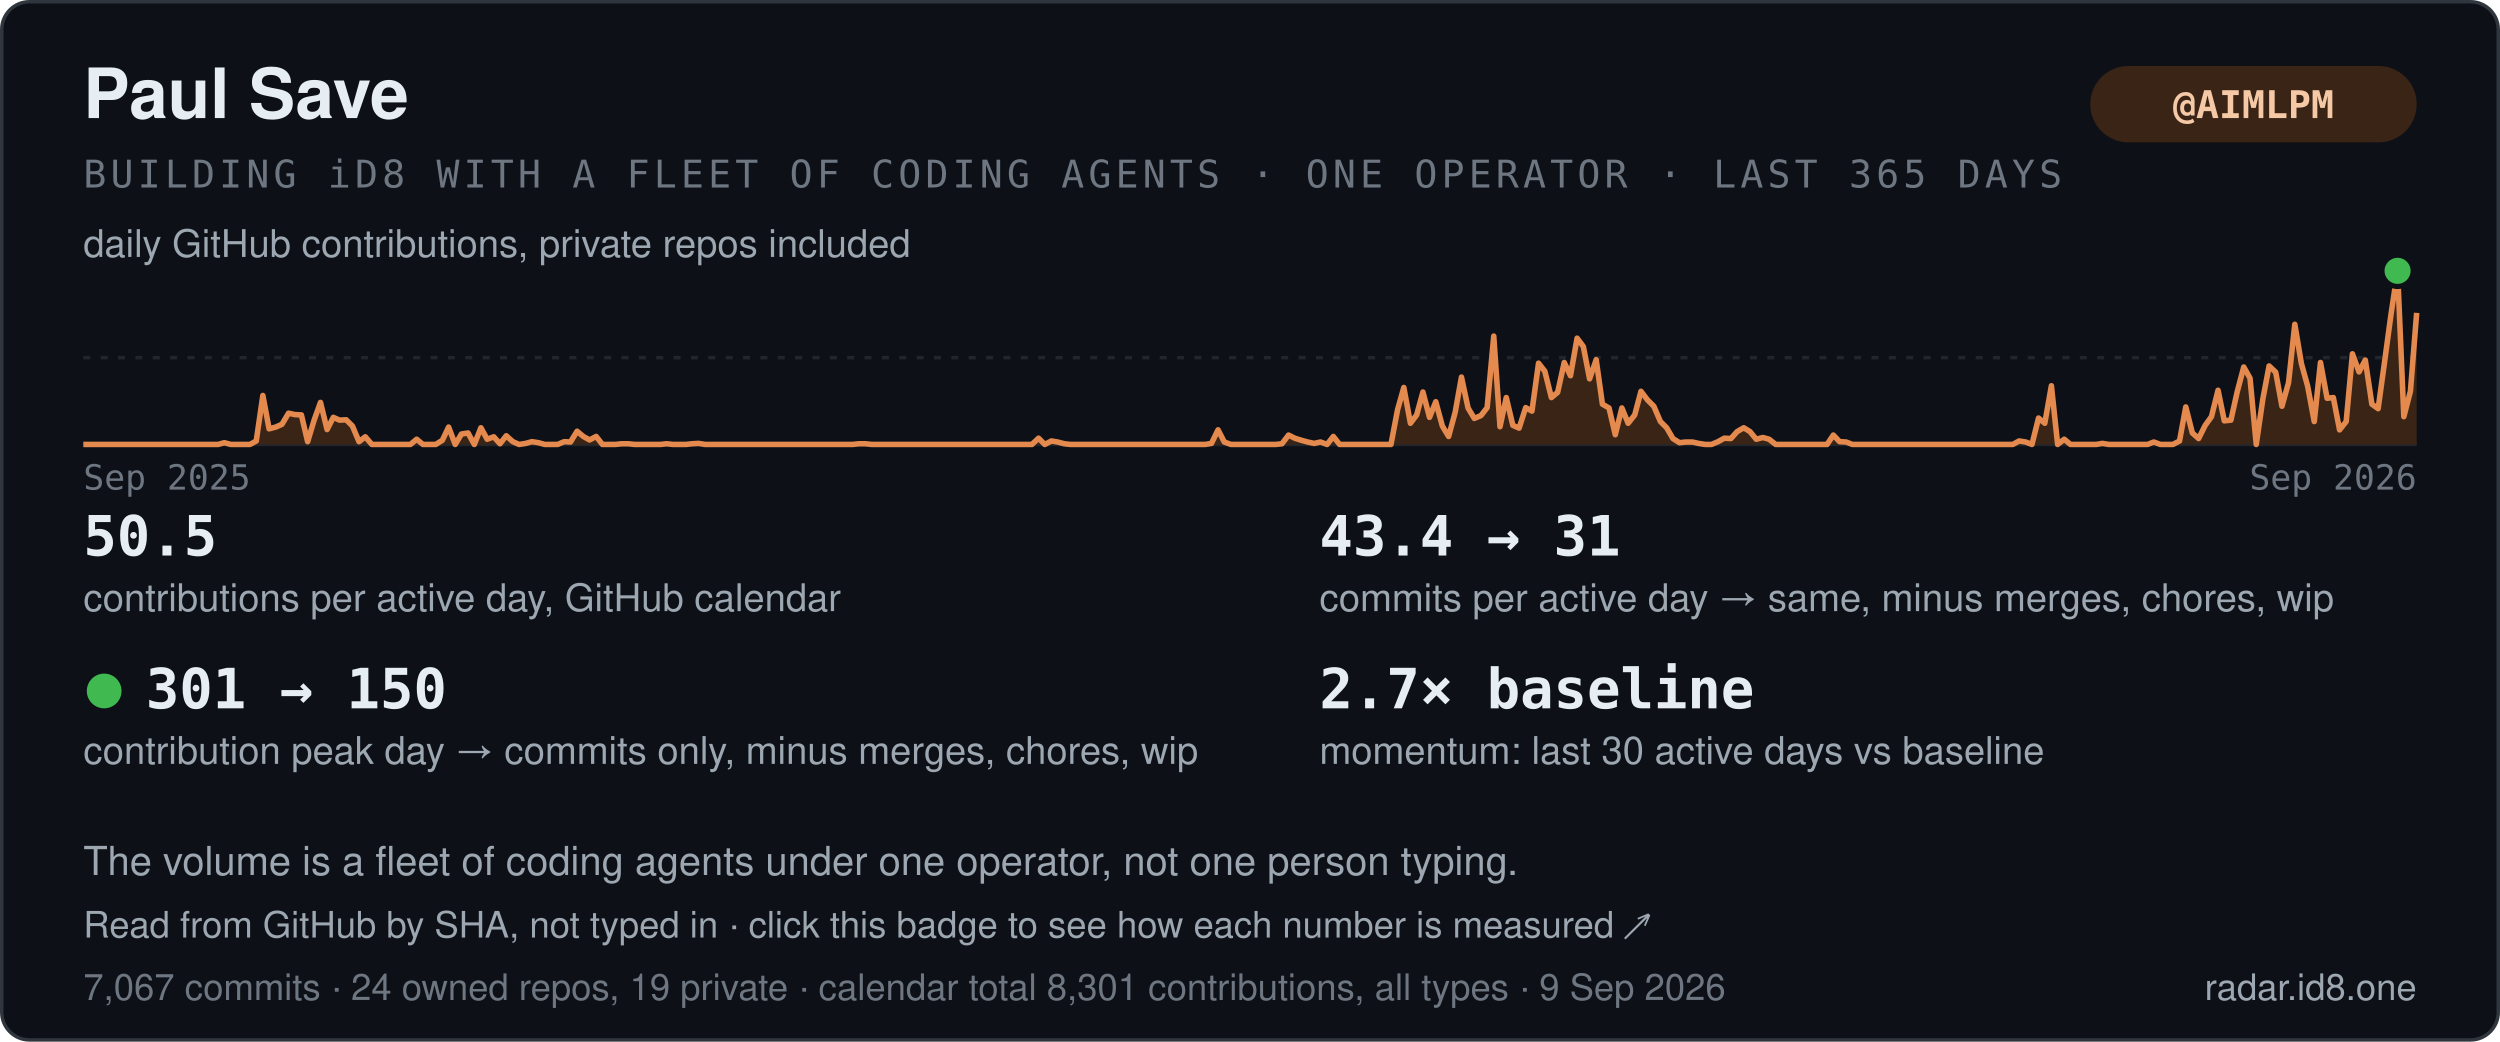
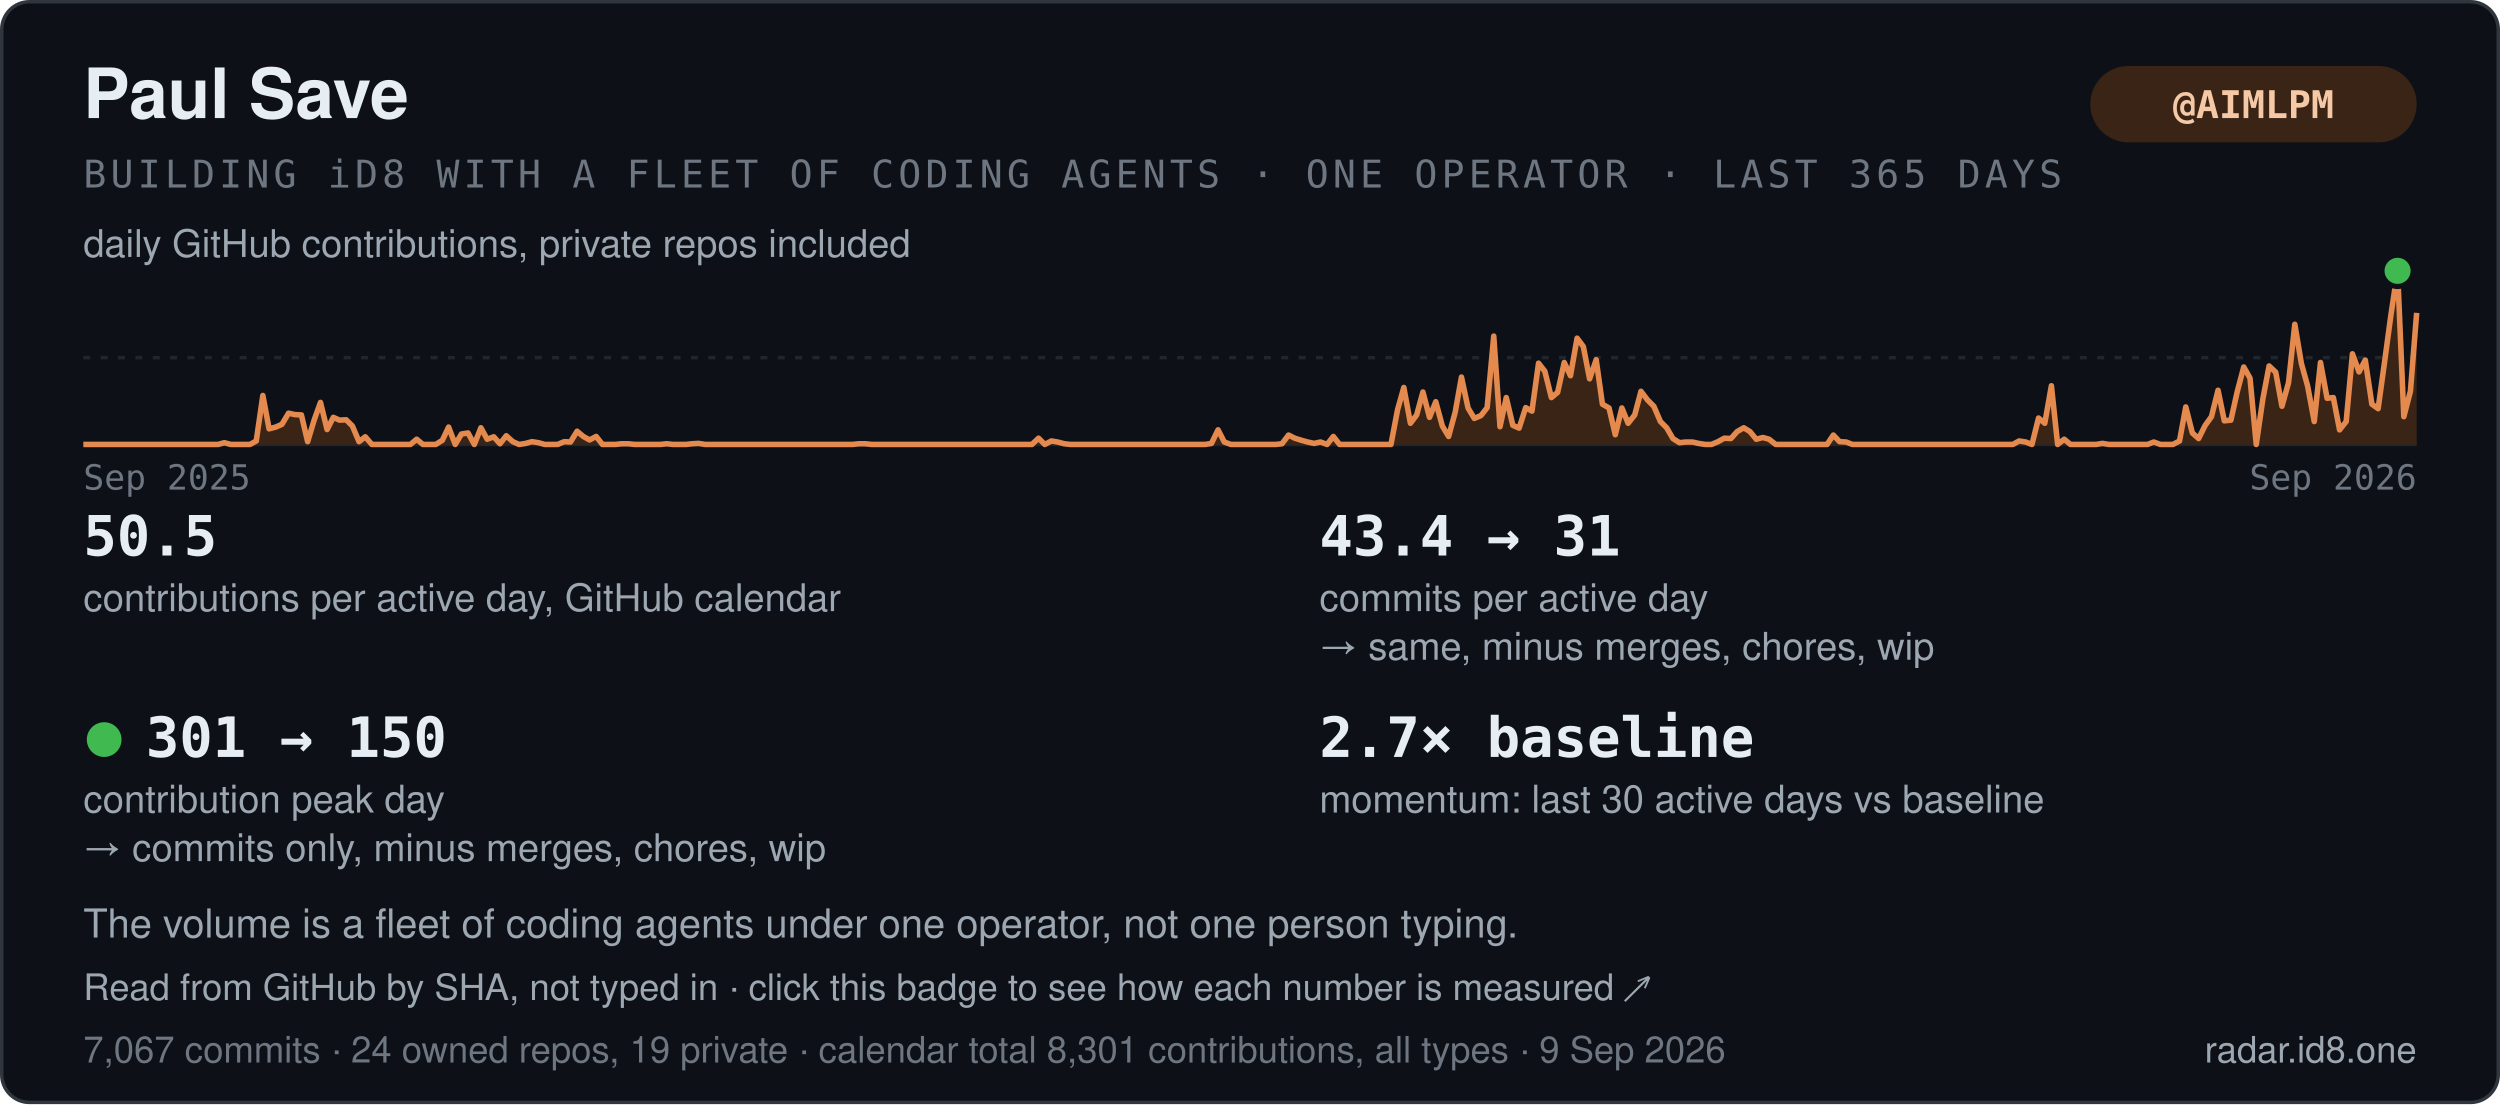
- <svg xmlns="http://www.w3.org/2000/svg" width="720" height="300" viewBox="0 0 720 300" role="img" aria-label="Paul Save: Unlock Radar badge">
-   <rect x="0.5" y="0.5" width="719" height="299" rx="8" fill="#0D1117" stroke="#30363D" />
+ <svg xmlns="http://www.w3.org/2000/svg" width="720" height="318" viewBox="0 0 720 318" role="img" aria-label="Paul Save: Unlock Radar badge">
+   <rect x="0.5" y="0.5" width="719" height="317" rx="8" fill="#0D1117" stroke="#30363D" />
  <text x="24" y="34" font-family="-apple-system, BlinkMacSystemFont, 'Segoe UI', Helvetica, Arial, sans-serif" font-size="20" font-weight="700" fill="#E6EDF3">Paul Save</text>
  <text x="24" y="54" font-family="ui-monospace, SFMono-Regular, Menlo, Consolas, monospace" font-size="11" letter-spacing="1.2" fill="#6E7681">BUILDING iD8 WITH A FLEET OF CODING AGENTS · ONE OPERATOR · LAST 365 DAYS</text>
  <rect x="602" y="19" width="94" height="22" rx="11" fill="#3A2416" />
  <text x="649" y="34" text-anchor="middle" font-family="ui-monospace, SFMono-Regular, Menlo, Consolas, monospace" font-size="11" font-weight="600" fill="#F5C9A6">@AIMLPM</text>
  <line x1="24" x2="696" y1="128" y2="128" stroke="#21262D" />
  <line x1="24" x2="696" y1="103.0" y2="103.0" stroke="#21262D" stroke-dasharray="2 3" />
  <path d="M24.0,128.0 L25.8,128.0 L27.7,128.0 L29.5,128.0 L31.4,128.0 L33.2,128.0 L35.1,128.0 L36.9,128.0 L38.8,128.0 L40.6,128.0 L42.5,128.0 L44.3,128.0 L46.2,128.0 L48.0,128.0 L49.8,128.0 L51.7,128.0 L53.5,128.0 L55.4,128.0 L57.2,128.0 L59.1,128.0 L60.9,128.0 L62.8,128.0 L64.6,127.5 L66.5,128.0 L68.3,128.0 L70.2,128.0 L72.0,128.0 L73.8,127.0 L75.7,113.9 L77.5,123.5 L79.4,123.0 L81.2,122.2 L83.1,119.0 L84.9,119.4 L86.8,119.5 L88.6,127.2 L90.5,120.9 L92.3,115.9 L94.2,123.7 L96.0,120.2 L97.8,121.0 L99.7,120.9 L101.5,122.7 L103.4,127.2 L105.2,125.8 L107.1,128.0 L108.9,128.0 L110.8,128.0 L112.6,128.0 L114.5,128.0 L116.3,128.0 L118.2,128.0 L120.0,126.5 L121.8,128.0 L123.7,128.0 L125.5,128.0 L127.4,126.8 L129.2,123.0 L131.1,128.0 L132.9,125.0 L134.8,124.7 L136.6,128.0 L138.5,123.2 L140.3,126.5 L142.2,125.8 L144.0,127.8 L145.8,125.5 L147.7,127.2 L149.5,128.0 L151.4,127.7 L153.2,127.2 L155.1,127.5 L156.9,128.0 L158.8,128.0 L160.6,128.0 L162.5,127.2 L164.3,127.3 L166.2,124.2 L168.0,125.7 L169.8,126.7 L171.7,125.7 L173.5,128.0 L175.4,128.0 L177.2,128.0 L179.1,127.8 L180.9,127.8 L182.8,128.0 L184.6,128.0 L186.5,128.0 L188.3,128.0 L190.2,128.0 L192.0,127.8 L193.8,128.0 L195.7,128.0 L197.5,128.0 L199.4,127.8 L201.2,127.7 L203.1,128.0 L204.9,128.0 L206.8,128.0 L208.6,128.0 L210.5,128.0 L212.3,128.0 L214.2,128.0 L216.0,128.0 L217.8,128.0 L219.7,128.0 L221.5,128.0 L223.4,128.0 L225.2,128.0 L227.1,128.0 L228.9,128.0 L230.8,128.0 L232.6,128.0 L234.5,128.0 L236.3,128.0 L238.2,128.0 L240.0,128.0 L241.8,128.0 L243.7,128.0 L245.5,128.0 L247.4,127.8 L249.2,127.8 L251.1,128.0 L252.9,128.0 L254.8,128.0 L256.6,128.0 L258.5,128.0 L260.3,128.0 L262.2,128.0 L264.0,128.0 L265.8,128.0 L267.7,128.0 L269.5,128.0 L271.4,128.0 L273.2,128.0 L275.1,128.0 L276.9,128.0 L278.8,128.0 L280.6,128.0 L282.5,128.0 L284.3,128.0 L286.2,128.0 L288.0,128.0 L289.8,128.0 L291.7,128.0 L293.5,128.0 L295.4,128.0 L297.2,128.0 L299.1,126.2 L300.9,128.0 L302.8,127.0 L304.6,127.3 L306.5,127.8 L308.3,128.0 L310.2,128.0 L312.0,128.0 L313.8,128.0 L315.7,128.0 L317.5,128.0 L319.4,128.0 L321.2,128.0 L323.1,128.0 L324.9,128.0 L326.8,128.0 L328.6,128.0 L330.5,128.0 L332.3,128.0 L334.2,128.0 L336.0,128.0 L337.8,128.0 L339.7,128.0 L341.5,128.0 L343.4,128.0 L345.2,128.0 L347.1,128.0 L348.9,127.7 L350.8,123.8 L352.6,127.3 L354.5,128.0 L356.3,128.0 L358.2,128.0 L360.0,128.0 L361.8,128.0 L363.7,128.0 L365.5,128.0 L367.4,128.0 L369.2,127.8 L371.1,125.3 L372.9,126.2 L374.8,126.8 L376.6,127.3 L378.5,127.7 L380.3,127.3 L382.2,128.0 L384.0,125.7 L385.8,128.0 L387.7,128.0 L389.5,128.0 L391.4,128.0 L393.2,128.0 L395.1,128.0 L396.9,128.0 L398.8,128.0 L400.6,128.0 L402.5,118.0 L404.3,111.6 L406.2,121.9 L408.0,119.5 L409.8,112.9 L411.7,120.2 L413.5,115.7 L415.4,122.7 L417.2,125.7 L419.1,118.7 L420.9,108.6 L422.8,117.5 L424.6,120.5 L426.5,119.7 L428.3,117.4 L430.2,96.8 L432.0,122.9 L433.8,114.5 L435.7,122.5 L437.5,123.3 L439.4,117.4 L441.2,118.4 L443.1,104.6 L444.9,106.9 L446.8,114.5 L448.6,113.0 L450.5,104.4 L452.3,108.2 L454.2,97.4 L456.0,99.8 L457.8,109.1 L459.7,103.6 L461.5,116.4 L463.4,117.5 L465.2,125.2 L467.1,117.5 L468.9,121.9 L470.8,119.5 L472.6,112.7 L474.5,115.2 L476.3,117.0 L478.2,121.4 L480.0,123.2 L481.8,126.3 L483.7,127.5 L485.5,127.3 L487.4,127.3 L489.2,127.7 L491.1,128.0 L492.9,128.0 L494.8,127.2 L496.6,126.2 L498.5,126.3 L500.3,124.3 L502.2,123.2 L504.0,124.3 L505.8,126.5 L507.7,126.0 L509.5,126.5 L511.4,128.0 L513.2,128.0 L515.1,128.0 L516.9,128.0 L518.8,128.0 L520.6,128.0 L522.5,128.0 L524.3,128.0 L526.2,128.0 L528.0,125.3 L529.8,127.2 L531.7,127.3 L533.5,128.0 L535.4,128.0 L537.2,128.0 L539.1,128.0 L540.9,128.0 L542.8,128.0 L544.6,128.0 L546.5,128.0 L548.3,128.0 L550.2,128.0 L552.0,128.0 L553.8,128.0 L555.7,128.0 L557.5,128.0 L559.4,128.0 L561.2,128.0 L563.1,128.0 L564.9,128.0 L566.8,128.0 L568.6,128.0 L570.5,128.0 L572.3,128.0 L574.2,128.0 L576.0,128.0 L577.8,128.0 L579.7,128.0 L581.5,127.0 L583.4,127.3 L585.2,128.0 L587.1,120.4 L588.9,121.9 L590.8,111.1 L592.6,128.0 L594.5,126.5 L596.3,128.0 L598.2,128.0 L600.0,128.0 L601.8,128.0 L603.7,128.0 L605.5,127.7 L607.4,128.0 L609.2,128.0 L611.1,128.0 L612.9,128.0 L614.8,128.0 L616.6,128.0 L618.5,128.0 L620.3,127.3 L622.2,128.0 L624.0,128.0 L625.8,128.0 L627.7,127.0 L629.5,117.2 L631.4,124.7 L633.2,126.3 L635.1,122.5 L636.9,120.0 L638.8,112.4 L640.6,121.2 L642.5,121.0 L644.3,112.9 L646.2,105.7 L648.0,108.9 L649.8,128.0 L651.7,114.9 L653.5,105.4 L655.4,107.2 L657.2,117.0 L659.1,110.2 L660.9,93.4 L662.8,104.7 L664.6,111.2 L666.5,121.4 L668.3,104.4 L670.2,114.7 L672.0,114.5 L673.8,123.8 L675.7,121.4 L677.5,101.9 L679.4,107.1 L681.2,103.7 L683.1,116.4 L684.9,117.7 L686.8,103.9 L688.6,90.6 L690.5,78.0 L692.3,120.0 L694.2,112.7 L696.0,90.1 L696.0,128 L24,128 Z" fill="#3A2416" />
  <path d="M24.0,128.0 L25.8,128.0 L27.7,128.0 L29.5,128.0 L31.4,128.0 L33.2,128.0 L35.1,128.0 L36.9,128.0 L38.8,128.0 L40.6,128.0 L42.5,128.0 L44.3,128.0 L46.2,128.0 L48.0,128.0 L49.8,128.0 L51.7,128.0 L53.5,128.0 L55.4,128.0 L57.2,128.0 L59.1,128.0 L60.9,128.0 L62.8,128.0 L64.6,127.5 L66.5,128.0 L68.3,128.0 L70.2,128.0 L72.0,128.0 L73.8,127.0 L75.7,113.9 L77.5,123.5 L79.4,123.0 L81.2,122.2 L83.1,119.0 L84.9,119.4 L86.8,119.5 L88.6,127.2 L90.5,120.9 L92.3,115.9 L94.2,123.7 L96.0,120.2 L97.8,121.0 L99.7,120.9 L101.5,122.7 L103.4,127.2 L105.2,125.8 L107.1,128.0 L108.9,128.0 L110.8,128.0 L112.6,128.0 L114.5,128.0 L116.3,128.0 L118.2,128.0 L120.0,126.5 L121.8,128.0 L123.7,128.0 L125.5,128.0 L127.4,126.8 L129.2,123.0 L131.1,128.0 L132.9,125.0 L134.8,124.7 L136.6,128.0 L138.5,123.2 L140.3,126.5 L142.2,125.8 L144.0,127.8 L145.8,125.5 L147.7,127.2 L149.5,128.0 L151.4,127.7 L153.2,127.2 L155.1,127.5 L156.9,128.0 L158.8,128.0 L160.6,128.0 L162.5,127.2 L164.3,127.3 L166.2,124.2 L168.0,125.7 L169.8,126.7 L171.7,125.7 L173.5,128.0 L175.4,128.0 L177.2,128.0 L179.1,127.8 L180.9,127.8 L182.8,128.0 L184.6,128.0 L186.5,128.0 L188.3,128.0 L190.2,128.0 L192.0,127.8 L193.8,128.0 L195.7,128.0 L197.5,128.0 L199.4,127.8 L201.2,127.7 L203.1,128.0 L204.9,128.0 L206.8,128.0 L208.6,128.0 L210.5,128.0 L212.3,128.0 L214.2,128.0 L216.0,128.0 L217.8,128.0 L219.7,128.0 L221.5,128.0 L223.4,128.0 L225.2,128.0 L227.1,128.0 L228.9,128.0 L230.8,128.0 L232.6,128.0 L234.5,128.0 L236.3,128.0 L238.2,128.0 L240.0,128.0 L241.8,128.0 L243.7,128.0 L245.5,128.0 L247.4,127.8 L249.2,127.8 L251.1,128.0 L252.9,128.0 L254.8,128.0 L256.6,128.0 L258.5,128.0 L260.3,128.0 L262.2,128.0 L264.0,128.0 L265.8,128.0 L267.7,128.0 L269.5,128.0 L271.4,128.0 L273.2,128.0 L275.1,128.0 L276.9,128.0 L278.8,128.0 L280.6,128.0 L282.5,128.0 L284.3,128.0 L286.2,128.0 L288.0,128.0 L289.8,128.0 L291.7,128.0 L293.5,128.0 L295.4,128.0 L297.2,128.0 L299.1,126.2 L300.9,128.0 L302.8,127.0 L304.6,127.3 L306.5,127.8 L308.3,128.0 L310.2,128.0 L312.0,128.0 L313.8,128.0 L315.7,128.0 L317.5,128.0 L319.4,128.0 L321.2,128.0 L323.1,128.0 L324.9,128.0 L326.8,128.0 L328.6,128.0 L330.5,128.0 L332.3,128.0 L334.2,128.0 L336.0,128.0 L337.8,128.0 L339.7,128.0 L341.5,128.0 L343.4,128.0 L345.2,128.0 L347.1,128.0 L348.9,127.7 L350.8,123.8 L352.6,127.3 L354.5,128.0 L356.3,128.0 L358.2,128.0 L360.0,128.0 L361.8,128.0 L363.7,128.0 L365.5,128.0 L367.4,128.0 L369.2,127.8 L371.1,125.3 L372.9,126.2 L374.8,126.8 L376.6,127.3 L378.5,127.7 L380.3,127.3 L382.2,128.0 L384.0,125.7 L385.8,128.0 L387.7,128.0 L389.5,128.0 L391.4,128.0 L393.2,128.0 L395.1,128.0 L396.9,128.0 L398.8,128.0 L400.6,128.0 L402.5,118.0 L404.3,111.6 L406.2,121.9 L408.0,119.5 L409.8,112.9 L411.7,120.2 L413.5,115.7 L415.4,122.7 L417.2,125.7 L419.1,118.7 L420.9,108.6 L422.8,117.5 L424.6,120.5 L426.5,119.7 L428.3,117.4 L430.2,96.8 L432.0,122.9 L433.8,114.5 L435.7,122.5 L437.5,123.3 L439.4,117.4 L441.2,118.4 L443.1,104.6 L444.9,106.9 L446.8,114.5 L448.6,113.0 L450.5,104.4 L452.3,108.2 L454.2,97.4 L456.0,99.8 L457.8,109.1 L459.7,103.6 L461.5,116.4 L463.4,117.5 L465.2,125.2 L467.1,117.5 L468.9,121.9 L470.8,119.5 L472.6,112.7 L474.5,115.2 L476.3,117.0 L478.2,121.4 L480.0,123.2 L481.8,126.3 L483.7,127.5 L485.5,127.3 L487.4,127.3 L489.2,127.7 L491.1,128.0 L492.9,128.0 L494.8,127.2 L496.6,126.2 L498.5,126.3 L500.3,124.3 L502.2,123.2 L504.0,124.3 L505.8,126.5 L507.7,126.0 L509.5,126.5 L511.4,128.0 L513.2,128.0 L515.1,128.0 L516.9,128.0 L518.8,128.0 L520.6,128.0 L522.5,128.0 L524.3,128.0 L526.2,128.0 L528.0,125.3 L529.8,127.2 L531.7,127.3 L533.5,128.0 L535.4,128.0 L537.2,128.0 L539.1,128.0 L540.9,128.0 L542.8,128.0 L544.6,128.0 L546.5,128.0 L548.3,128.0 L550.2,128.0 L552.0,128.0 L553.8,128.0 L555.7,128.0 L557.5,128.0 L559.4,128.0 L561.2,128.0 L563.1,128.0 L564.9,128.0 L566.8,128.0 L568.6,128.0 L570.5,128.0 L572.3,128.0 L574.2,128.0 L576.0,128.0 L577.8,128.0 L579.7,128.0 L581.5,127.0 L583.4,127.3 L585.2,128.0 L587.1,120.4 L588.9,121.9 L590.8,111.1 L592.6,128.0 L594.5,126.5 L596.3,128.0 L598.2,128.0 L600.0,128.0 L601.8,128.0 L603.7,128.0 L605.5,127.7 L607.4,128.0 L609.2,128.0 L611.1,128.0 L612.9,128.0 L614.8,128.0 L616.6,128.0 L618.5,128.0 L620.3,127.3 L622.2,128.0 L624.0,128.0 L625.8,128.0 L627.7,127.0 L629.5,117.2 L631.4,124.7 L633.2,126.3 L635.1,122.5 L636.9,120.0 L638.8,112.4 L640.6,121.2 L642.5,121.0 L644.3,112.9 L646.2,105.7 L648.0,108.9 L649.8,128.0 L651.7,114.9 L653.5,105.4 L655.4,107.2 L657.2,117.0 L659.1,110.2 L660.9,93.4 L662.8,104.7 L664.6,111.2 L666.5,121.4 L668.3,104.4 L670.2,114.7 L672.0,114.5 L673.8,123.8 L675.7,121.4 L677.5,101.9 L679.4,107.1 L681.2,103.7 L683.1,116.4 L684.9,117.7 L686.8,103.9 L688.6,90.6 L690.5,78.0 L692.3,120.0 L694.2,112.7 L696.0,90.1" fill="none" stroke="#E48A4E" stroke-width="1.6" stroke-linejoin="round" />
  <circle cx="690.5" cy="78.0" r="4.5" fill="#3FB950" stroke="#0D1117" stroke-width="1.5" />
  <text x="24" y="141" font-family="ui-monospace, SFMono-Regular, Menlo, Consolas, monospace" font-size="10" fill="#6E7681">Sep 2025</text>
  <text x="696" y="141" text-anchor="end" font-family="ui-monospace, SFMono-Regular, Menlo, Consolas, monospace" font-size="10" fill="#6E7681">Sep 2026</text>
  <text x="24" y="74" font-family="-apple-system, BlinkMacSystemFont, 'Segoe UI', Helvetica, Arial, sans-serif" font-size="11" fill="#9DA7B1">daily GitHub contributions, private repos included</text>
  <text x="24" y="160" font-family="ui-monospace, SFMono-Regular, Menlo, Consolas, monospace" font-size="16" font-weight="600" fill="#E6EDF3">50.5</text>
  <text x="24" y="176" font-family="-apple-system, BlinkMacSystemFont, 'Segoe UI', Helvetica, Arial, sans-serif" font-size="11" fill="#9DA7B1">contributions per active day, GitHub calendar</text>
  <text x="380" y="160" font-family="ui-monospace, SFMono-Regular, Menlo, Consolas, monospace" font-size="16" font-weight="600" fill="#E6EDF3">43.4 → 31</text>
-   <text x="380" y="176" font-family="-apple-system, BlinkMacSystemFont, 'Segoe UI', Helvetica, Arial, sans-serif" font-size="11" fill="#9DA7B1">commits per active day → same, minus merges, chores, wip</text>
-   <circle cx="30" cy="199" r="5" fill="#3FB950" />
-   <text x="42" y="204" font-family="ui-monospace, SFMono-Regular, Menlo, Consolas, monospace" font-size="16" font-weight="600" fill="#E6EDF3">301 → 150</text>
-   <text x="24" y="220" font-family="-apple-system, BlinkMacSystemFont, 'Segoe UI', Helvetica, Arial, sans-serif" font-size="11" fill="#9DA7B1">contribution peak day → commits only, minus merges, chores, wip</text>
-   <text x="380" y="204" font-family="ui-monospace, SFMono-Regular, Menlo, Consolas, monospace" font-size="16" font-weight="600" fill="#E6EDF3">2.7× baseline</text>
-   <text x="380" y="220" font-family="-apple-system, BlinkMacSystemFont, 'Segoe UI', Helvetica, Arial, sans-serif" font-size="11" fill="#9DA7B1">momentum: last 30 active days vs baseline</text>
-   <text x="24" y="252" font-family="-apple-system, BlinkMacSystemFont, 'Segoe UI', Helvetica, Arial, sans-serif" font-size="11.5" fill="#9DA7B1">The volume is a fleet of coding agents under one operator, not one person typing.</text>
-   <text x="24" y="270" font-family="-apple-system, BlinkMacSystemFont, 'Segoe UI', Helvetica, Arial, sans-serif" font-size="10.5" fill="#9DA7B1">Read from GitHub by SHA, not typed in · click this badge to see how each number is measured ↗</text>
-   <text x="24" y="288" font-family="-apple-system, BlinkMacSystemFont, 'Segoe UI', Helvetica, Arial, sans-serif" font-size="10.5" fill="#6E7681">7,067 commits · 24 owned repos, 19 private · calendar total 8,301 contributions, all types · 9 Sep 2026</text>
-   <text x="696" y="288" text-anchor="end" font-family="-apple-system, BlinkMacSystemFont, 'Segoe UI', Helvetica, Arial, sans-serif" font-size="10.5" fill="#9DA7B1">radar.id8.one</text>
+   <text x="380" y="176" font-family="-apple-system, BlinkMacSystemFont, 'Segoe UI', Helvetica, Arial, sans-serif" font-size="11" fill="#9DA7B1">commits per active day</text>
+   <text x="380" y="190" font-family="-apple-system, BlinkMacSystemFont, 'Segoe UI', Helvetica, Arial, sans-serif" font-size="11" fill="#9DA7B1">→ same, minus merges, chores, wip</text>
+   <circle cx="30" cy="213" r="5" fill="#3FB950" />
+   <text x="42" y="218" font-family="ui-monospace, SFMono-Regular, Menlo, Consolas, monospace" font-size="16" font-weight="600" fill="#E6EDF3">301 → 150</text>
+   <text x="24" y="234" font-family="-apple-system, BlinkMacSystemFont, 'Segoe UI', Helvetica, Arial, sans-serif" font-size="11" fill="#9DA7B1">contribution peak day</text>
+   <text x="24" y="248" font-family="-apple-system, BlinkMacSystemFont, 'Segoe UI', Helvetica, Arial, sans-serif" font-size="11" fill="#9DA7B1">→ commits only, minus merges, chores, wip</text>
+   <text x="380" y="218" font-family="ui-monospace, SFMono-Regular, Menlo, Consolas, monospace" font-size="16" font-weight="600" fill="#E6EDF3">2.7× baseline</text>
+   <text x="380" y="234" font-family="-apple-system, BlinkMacSystemFont, 'Segoe UI', Helvetica, Arial, sans-serif" font-size="11" fill="#9DA7B1">momentum: last 30 active days vs baseline</text>
+   <text x="24" y="270" font-family="-apple-system, BlinkMacSystemFont, 'Segoe UI', Helvetica, Arial, sans-serif" font-size="11.5" fill="#9DA7B1">The volume is a fleet of coding agents under one operator, not one person typing.</text>
+   <text x="24" y="288" font-family="-apple-system, BlinkMacSystemFont, 'Segoe UI', Helvetica, Arial, sans-serif" font-size="10.5" fill="#9DA7B1">Read from GitHub by SHA, not typed in · click this badge to see how each number is measured ↗</text>
+   <text x="24" y="306" font-family="-apple-system, BlinkMacSystemFont, 'Segoe UI', Helvetica, Arial, sans-serif" font-size="10.5" fill="#6E7681">7,067 commits · 24 owned repos, 19 private · calendar total 8,301 contributions, all types · 9 Sep 2026</text>
+   <text x="696" y="306" text-anchor="end" font-family="-apple-system, BlinkMacSystemFont, 'Segoe UI', Helvetica, Arial, sans-serif" font-size="10.5" fill="#9DA7B1">radar.id8.one</text>
</svg>
